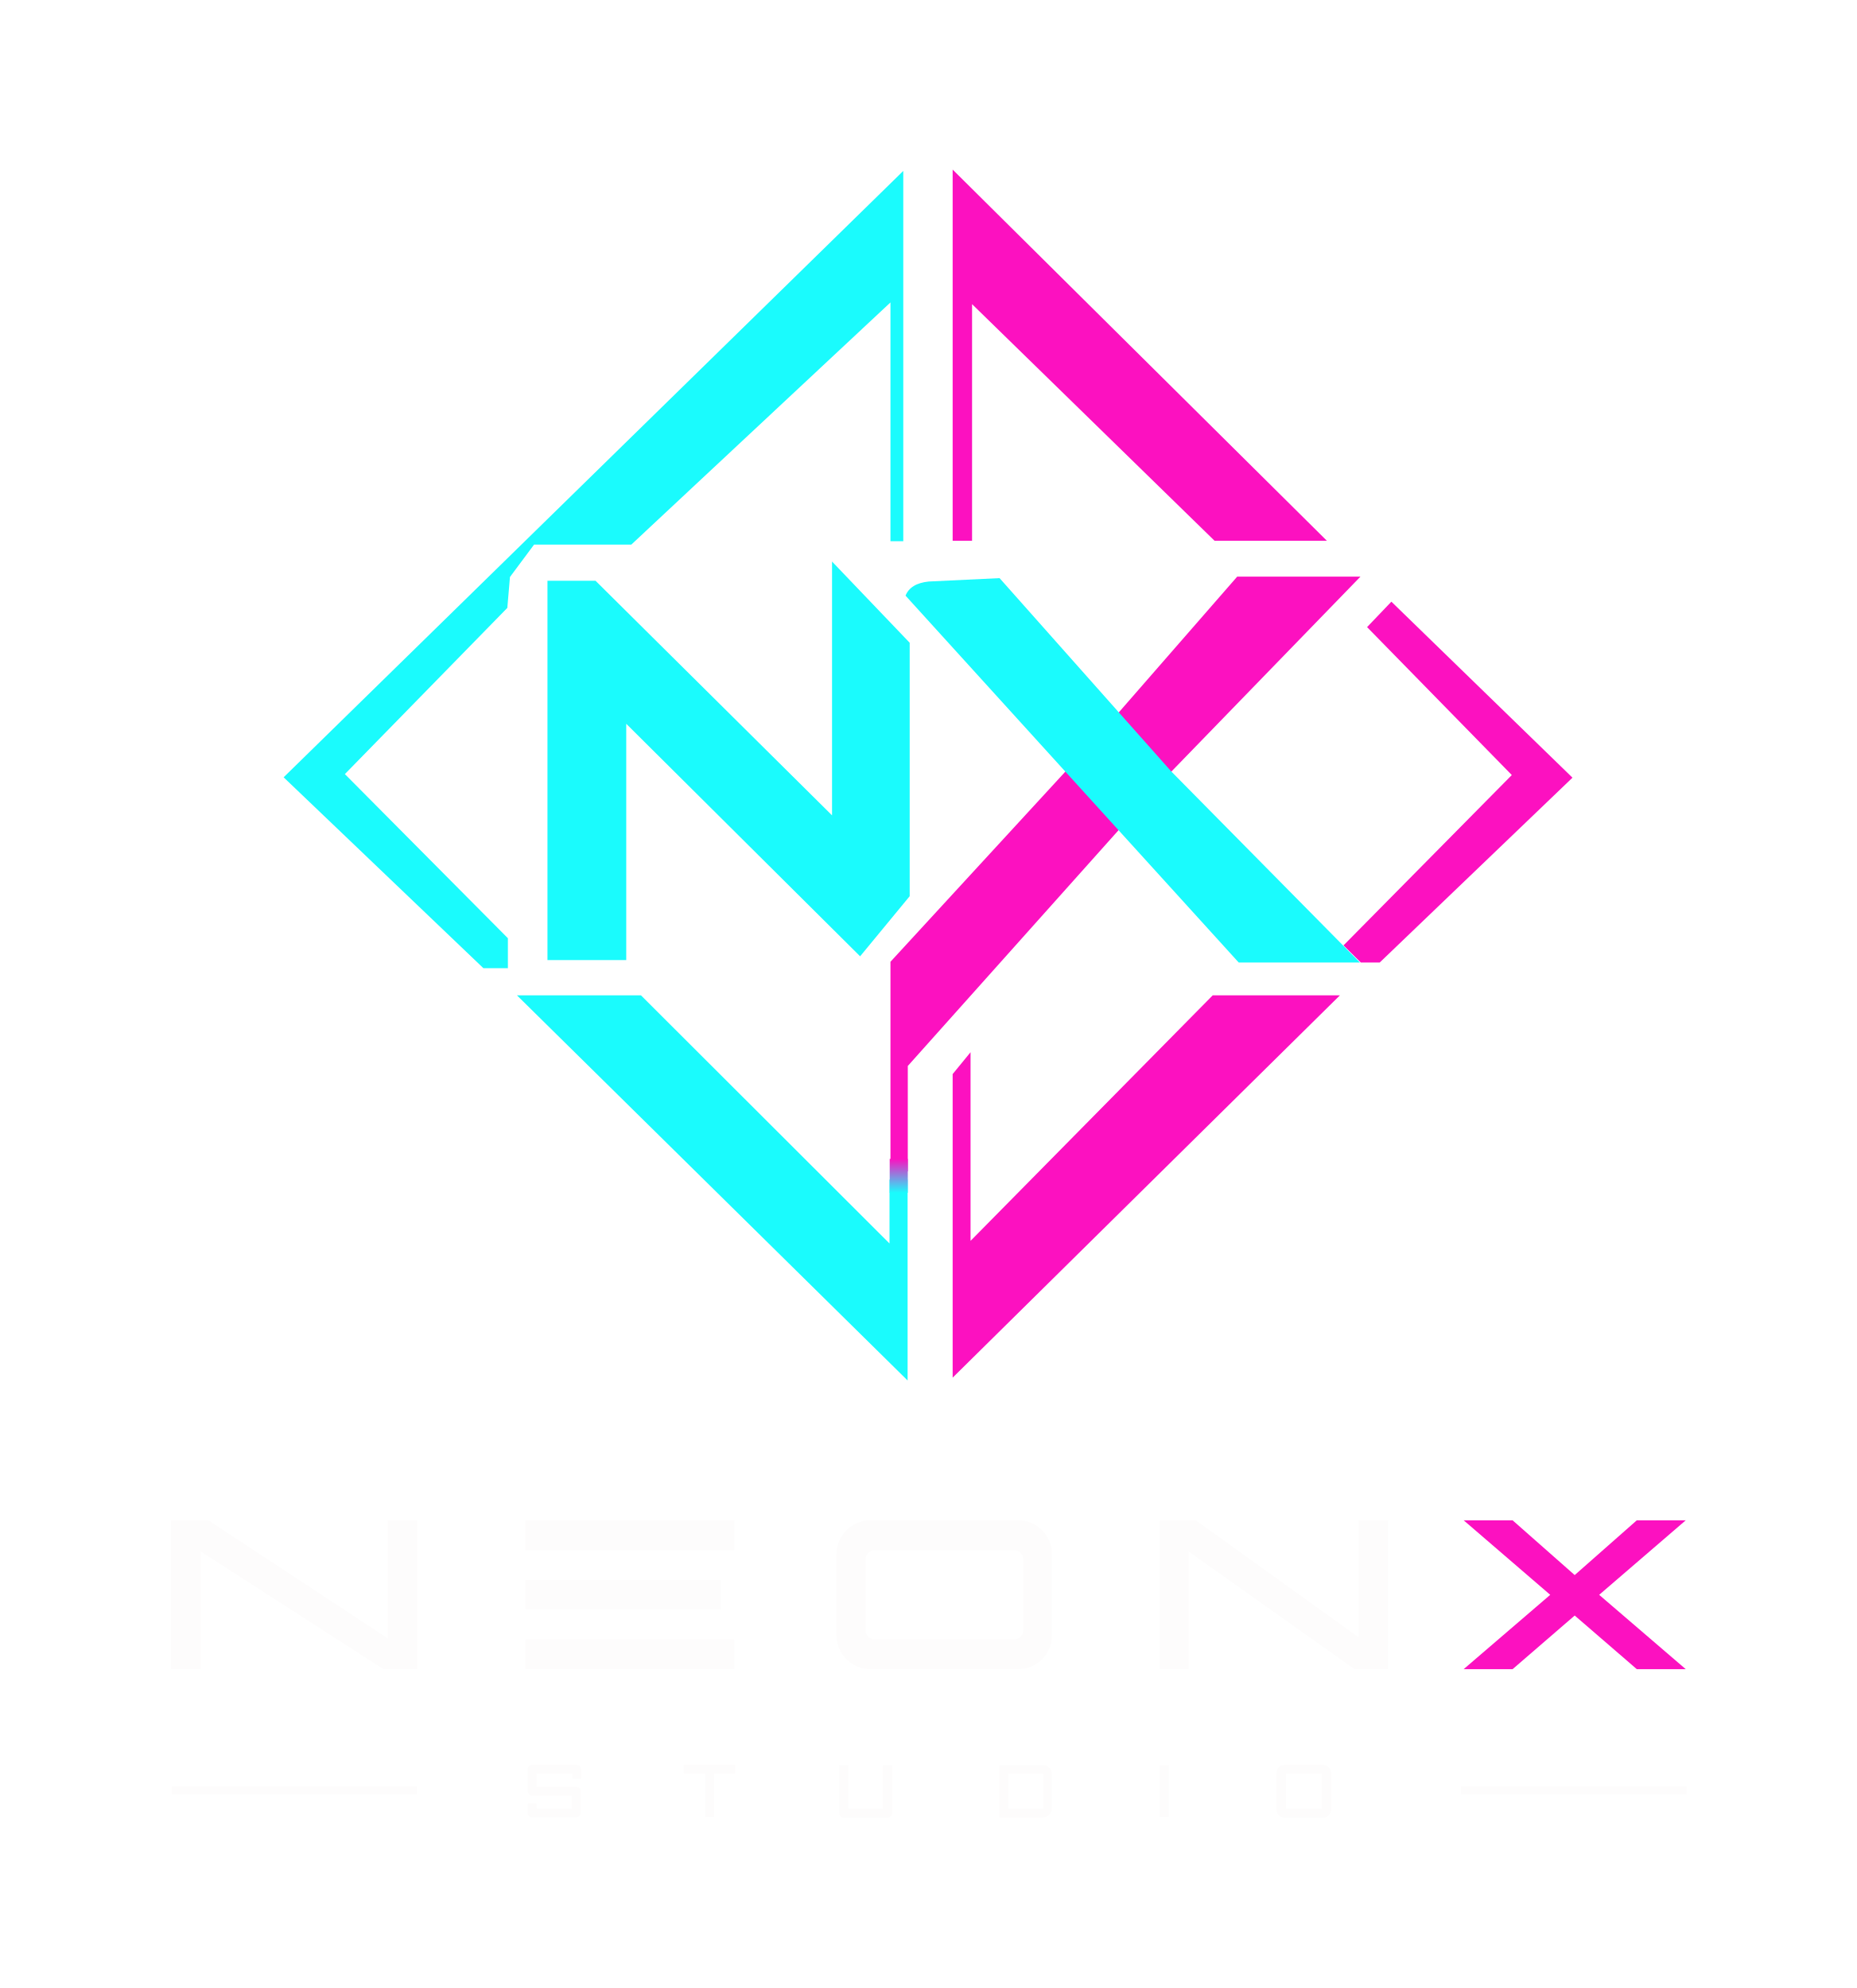
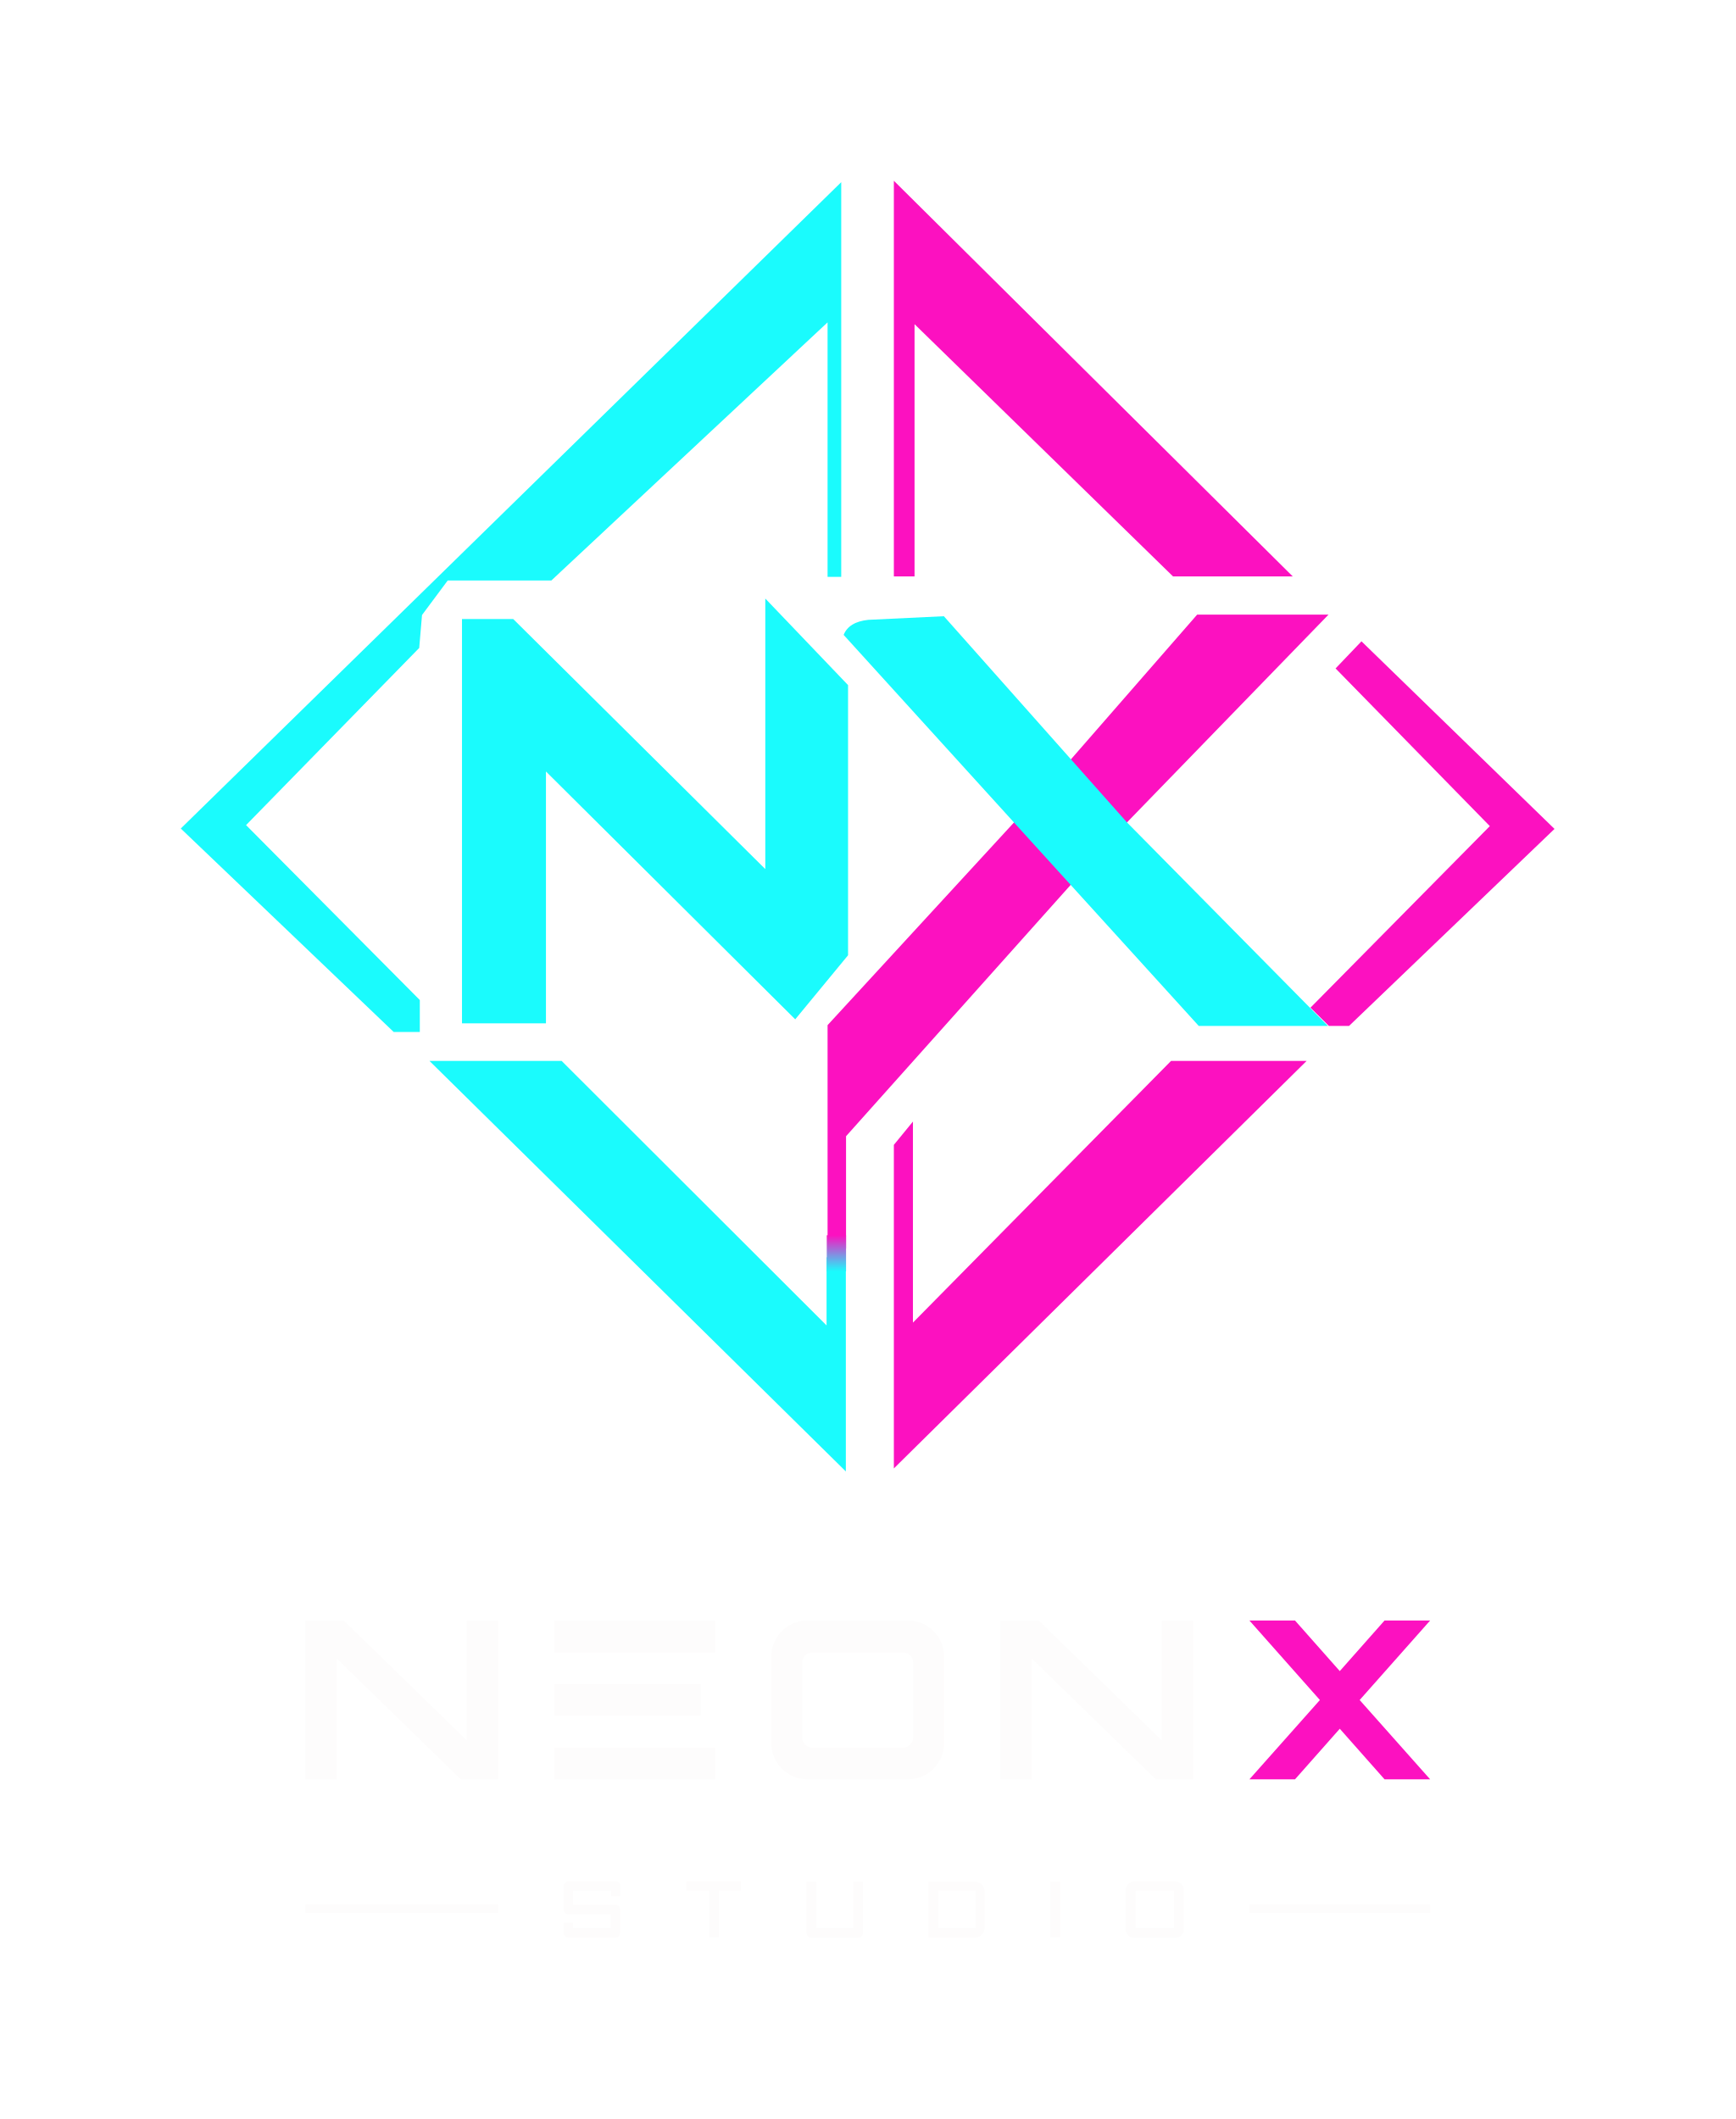
- <svg xmlns="http://www.w3.org/2000/svg" width="985" height="1055" viewBox="0 0 985 1055">
+ <svg xmlns="http://www.w3.org/2000/svg" width="864" height="1055" viewBox="0 0 864 1055">
  <defs>
    <linearGradient id="seam" x1="0" y1="686" x2="0" y2="704" gradientUnits="userSpaceOnUse">
      <stop offset="0" stop-color="#FC11C0" />
      <stop offset="1" stop-color="#1AFBFD" />
    </linearGradient>
  </defs>
-   <g transform="translate(150.50 90.00) scale(1) translate(-285 -161)">
+   <g transform="translate(90.00 90.00) scale(1) translate(-285 -161)">
    <g fill="#FC11C0">
      <path d="M640 161V358H650.3V232.4L779 358H838.6Z" />
      <path d="M872.8 390.3L968.9 483.7L866.6 581.8H856.6L847.4 572.7L936.7 482.3L859.9 403.8Z" />
      <path d="M778 599.2L649.5 729.5V629.4L640 641V802.1L845.5 599.2Z" />
      <path d="M791 377L728.2 449L699.7 480.6L607 581.4V692.6H616.2V636.7L728 511.6L756.5 480L856.4 377Z" />
    </g>
    <g fill="#1AFBFD">
      <path d="M613.8 161.7L285 483.5L391 584.8H404V568.9L317.5 481.8L403.7 393.6L405.1 377.2L417.9 360H469.5L607 231.5V358.2H613.8Z" />
      <path d="M408.8 599.2L616.1 803.6V697H606.5V730.9L474.6 599.2Z" />
      <path d="M425 379.2H450.5L576 503.7V369L617.2 412.1V546.6L590.9 578.5L466.8 455.1V580.5H425Z" />
      <path d="M664.9 377.8L627.3 379.6Q617.6 380.6 615 387.1L791.8 581.8H856.1L756.1 480.5Z" />
    </g>
    <rect x="606.6" y="686" width="9.6" height="18" fill="url(#seam)" />
  </g>
-   <g transform="translate(90.00 806.00) scale(0.99876) translate(-223 -876)">
+   <g transform="translate(152.00 806.00) scale(1) translate(-347 -876)">
    <g fill="#FDFCFC">
-       <path d="M223.8 876.8H243.6L339 939.6V876.8H354.6V955.9H336.6L239.6 893.4V955.9H223.8Z" />
-       <path d="M412 876.8H523V892.7H412ZM412 908.5H515.9V924.1H412ZM412 940.1H523V955.9H412Z" />
-       <path fill-rule="evenodd" d="M595.3 876.8H673.8A18 18 0 0 1 691.8 894.8V937.9A18 18 0 0 1 673.8 955.9H595.3A18 18 0 0 1 577.3 937.9V894.8A18 18 0 0 1 595.3 876.8ZM597.7 892.7A5 5 0 0 0 592.7 897.7V935.1A5 5 0 0 0 597.7 940.1H671.6A5 5 0 0 0 676.6 935.1V897.7A5 5 0 0 0 671.6 892.7Z" />
-       <path d="M749 876.8H768.2L854.7 939V876.8H870.3V955.9H852.5L764.4 893.4V955.9H749Z" />
-       <path fill="#FC11C0" d="M910.5 876.8L956.5 916.4L910.5 955.9H936.5L969.5 927.4L1002.5 955.9H1028.5L982.5 916.4L1028.5 876.8H1002.5L969.5 905.9L936.5 876.8Z" />
-       <rect x="224.1" y="1018.1" width="130.3" height="4.3" />
-       <rect x="909" y="1018.1" width="119.9" height="4.3" />
+       <path d="M347 876.8H366.1L427.4 936.5V876.8H443V955.9H424.4L362.6 895.7V955.9H347Z" />
+       <path d="M471 876.8H551V892.7H471ZM471 908.5H543.9V924.1H471ZM471 940.1H551V955.9H471Z" />
+       <path fill-rule="evenodd" d="M597 876.8H647A18 18 0 0 1 665 894.8V937.9A18 18 0 0 1 647 955.9H597A18 18 0 0 1 579 937.9V894.8A18 18 0 0 1 597 876.8ZM599.4 892.7A5 5 0 0 0 594.4 897.7V935.1A5 5 0 0 0 599.4 940.1H644.6A5 5 0 0 0 649.6 935.1V897.7A5 5 0 0 0 644.6 892.7Z" />
+       <path d="M693 876.8H712.1L773.4 936.5V876.8H789V955.9H770.4L708.6 895.7V955.9H693Z" />
+       <path fill="#FC11C0" d="M817 876.8L852.1 916.4L817 955.9H839.7L862 930.7L884.3 955.9H907L871.9 916.4L907 876.8H884.3L862 902L839.7 876.8Z" />
+       <rect x="347" y="1018.1" width="96" height="4.3" />
+       <rect x="817" y="1018.1" width="90" height="4.3" />
      <g fill="none" stroke="#FDFCFC" stroke-width="4.7" stroke-linejoin="round">
-         <path d="M439.2 1014.1V1009.05H415.6V1020.7H439V1032.3H415.6V1027.2" />
-         <path stroke-width="4.9" d="M581.2 1006.8V1032.35H604.4V1006.8" />
+         <g transform="translate(62.39 0)">
+           <path d="M439.2 1014.1V1009.05H415.6V1020.7H439V1032.3H415.6V1027.2" />
+         </g>
+         <g transform="translate(17.78 0)">
+           <path stroke-width="4.9" d="M581.2 1006.8V1032.35H604.4V1006.8" />
+         </g>
      </g>
-       <path d="M496.1 1006.7H523.4V1011.3H512.35V1034.5H507.55V1011.3H496.1Z" />
-       <path fill-rule="evenodd" d="M663.85 1006.8H686.8A5 5 0 0 1 691.8 1011.8V1029.7A5 5 0 0 1 686.8 1034.7H663.85ZM668.7 1011.3V1029.9H687.25V1011.3Z" />
-       <rect x="749" y="1006.9" width="4.9" height="27.6" />
-       <path fill-rule="evenodd" d="M815.3 1006.75H835.8A4.2 4.2 0 0 1 840.05 1010.95V1030.6A4.2 4.2 0 0 1 835.8 1034.8H815.3A4.2 4.2 0 0 1 811.1 1030.6V1010.95A4.2 4.2 0 0 1 815.3 1006.75ZM816.05 1011.3V1029.9H835.15V1011.3Z" />
+       <g transform="translate(40.49 0)">
+         <path d="M496.1 1006.7H523.4V1011.3H512.35V1034.5H507.55V1011.3H496.1Z" />
+       </g>
+       <g transform="translate(-6.58 0)">
+         <path fill-rule="evenodd" d="M663.85 1006.8H686.8A5 5 0 0 1 691.8 1011.8V1029.7A5 5 0 0 1 686.8 1034.7H663.85ZM668.7 1011.3V1029.9H687.25V1011.3Z" />
+       </g>
+       <g transform="translate(-31.14 0)">
+         <rect x="749" y="1006.9" width="4.9" height="27.6" />
+       </g>
+       <g transform="translate(-55.69 0)">
+         <path fill-rule="evenodd" d="M815.3 1006.75H835.8A4.2 4.2 0 0 1 840.05 1010.95V1030.6A4.2 4.2 0 0 1 835.8 1034.8H815.3A4.2 4.2 0 0 1 811.1 1030.6V1010.95A4.2 4.2 0 0 1 815.3 1006.75ZM816.05 1011.3V1029.9H835.15V1011.3Z" />
+       </g>
    </g>
  </g>
</svg>
